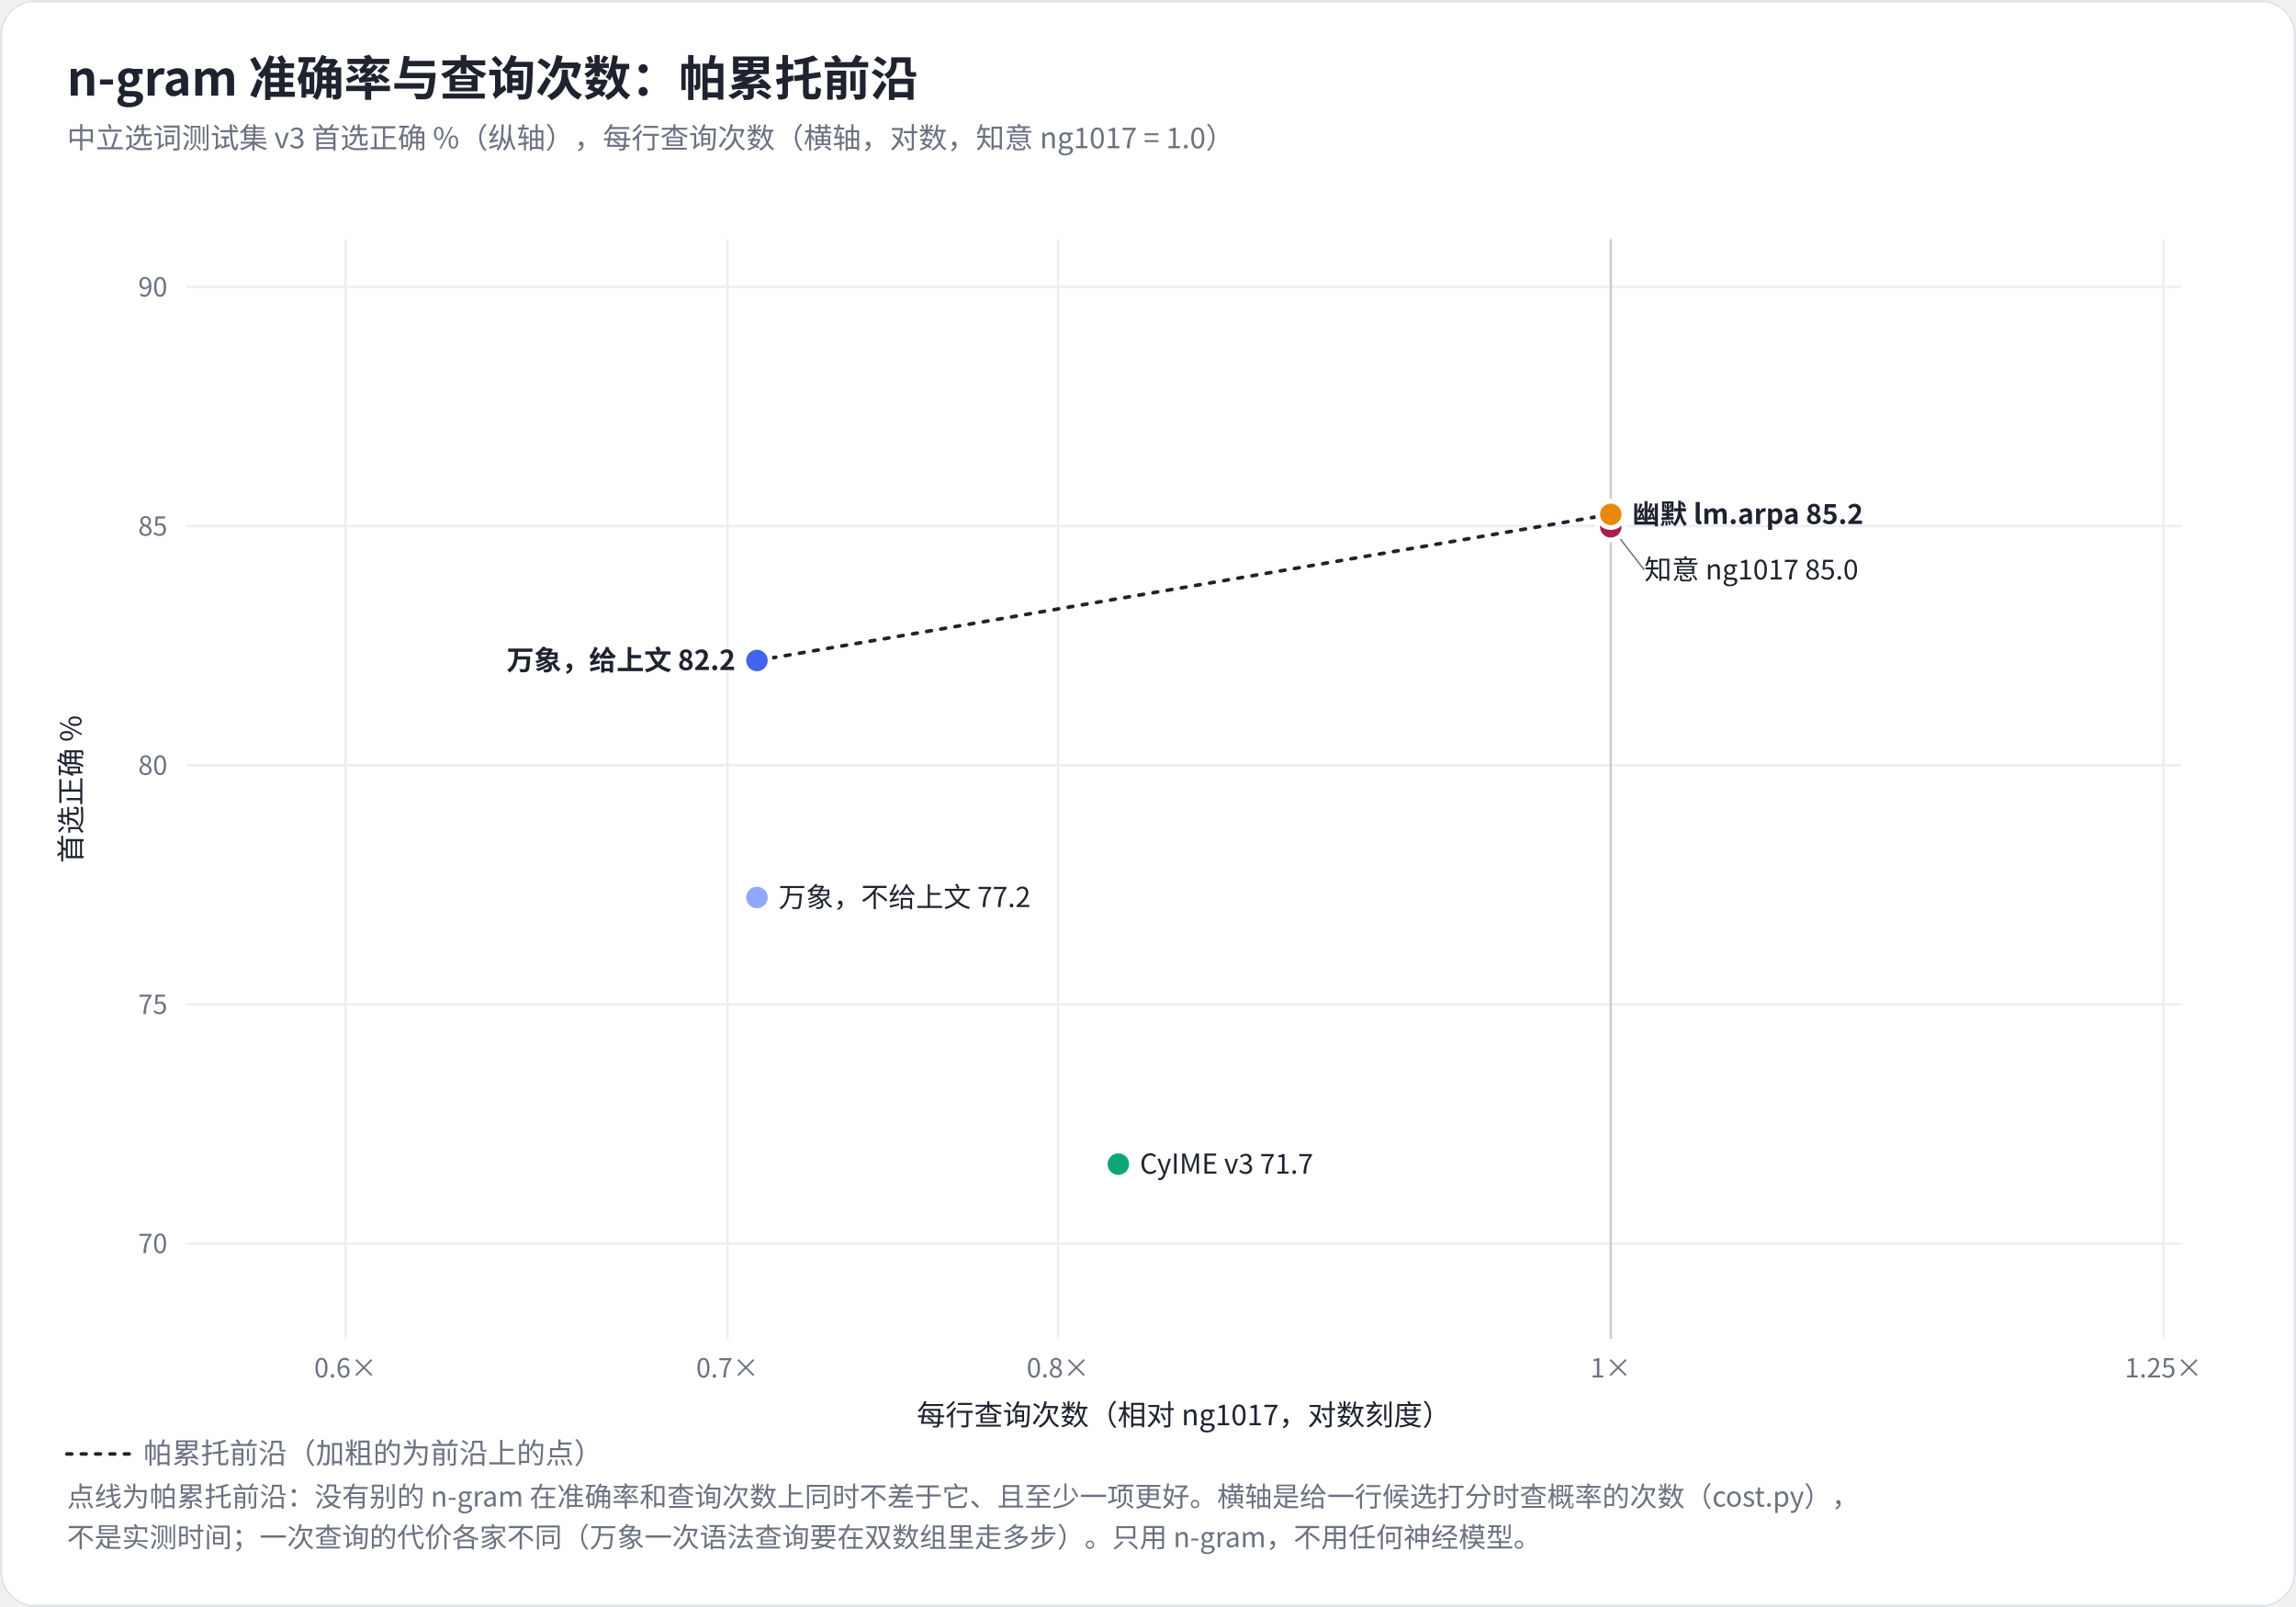
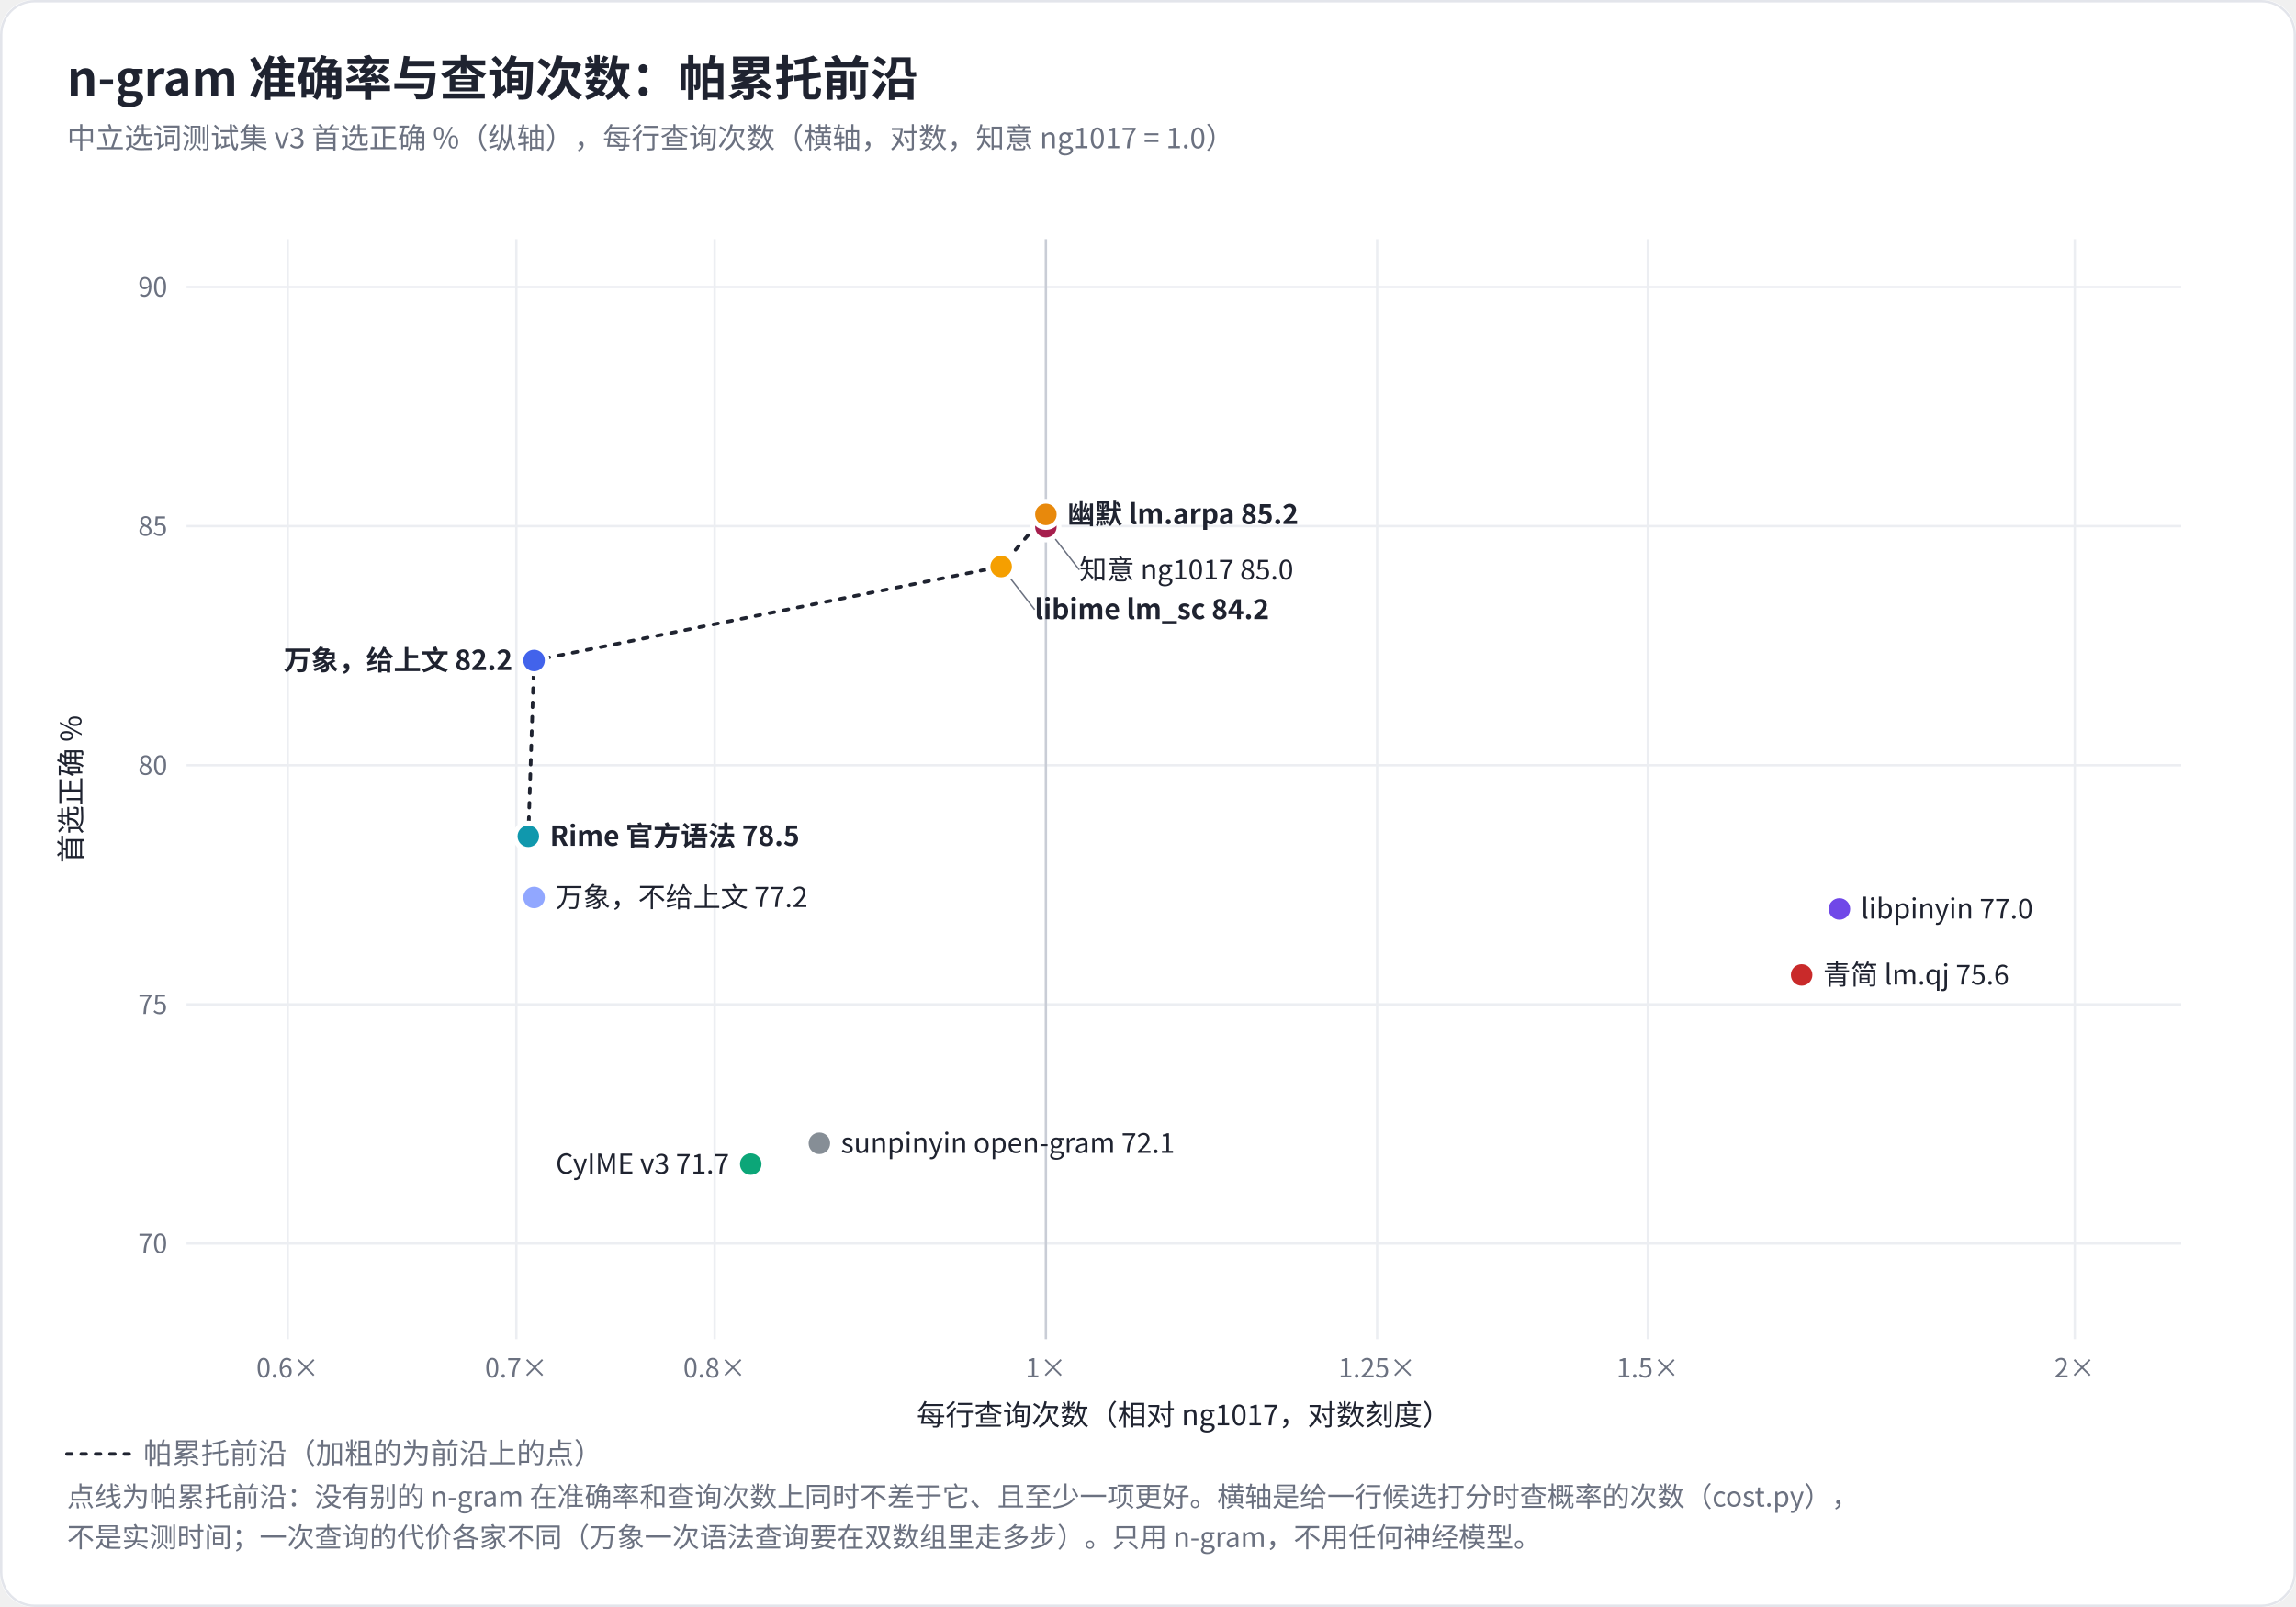
<svg xmlns="http://www.w3.org/2000/svg" width="960" height="672" viewBox="0 0 960 672" font-family="'Microsoft YaHei','PingFang SC','Noto Sans CJK SC','Segoe UI',sans-serif">
  <rect width="960" height="672" rx="14" fill="#FFFFFF" />
  <rect x="0.5" y="0.5" width="959" height="671" rx="14" fill="none" stroke="#E3E5EB" />
  <text x="28" y="40" font-size="20" font-weight="700" fill="#1F2330">n-gram 准确率与查询次数：帕累托前沿</text>
  <text x="28" y="62" font-size="12" fill="#6B7180">中立选词测试集 v3 首选正确 %（纵轴），每行查询次数（横轴，对数，知意 ng1017 = 1.0）</text>
  <line x1="78" y1="520.0" x2="912" y2="520.0" stroke="#ECEEF2" />
  <text x="70" y="524.0" font-size="11" fill="#6B7180" text-anchor="end">70</text>
  <line x1="78" y1="420.0" x2="912" y2="420.0" stroke="#ECEEF2" />
  <text x="70" y="424.0" font-size="11" fill="#6B7180" text-anchor="end">75</text>
  <line x1="78" y1="320.0" x2="912" y2="320.0" stroke="#ECEEF2" />
  <text x="70" y="324.0" font-size="11" fill="#6B7180" text-anchor="end">80</text>
  <line x1="78" y1="220.0" x2="912" y2="220.0" stroke="#ECEEF2" />
  <text x="70" y="224.0" font-size="11" fill="#6B7180" text-anchor="end">85</text>
  <line x1="78" y1="120.0" x2="912" y2="120.0" stroke="#ECEEF2" />
  <text x="70" y="124.0" font-size="11" fill="#6B7180" text-anchor="end">90</text>
-   <line x1="144.5" y1="100" x2="144.5" y2="560" stroke="#ECEEF2" />
-   <text x="144.5" y="576" font-size="11" fill="#6B7180" text-anchor="middle">0.6×</text>
-   <line x1="304.2" y1="100" x2="304.2" y2="560" stroke="#ECEEF2" />
-   <text x="304.2" y="576" font-size="11" fill="#6B7180" text-anchor="middle">0.7×</text>
-   <line x1="442.4" y1="100" x2="442.4" y2="560" stroke="#ECEEF2" />
-   <text x="442.4" y="576" font-size="11" fill="#6B7180" text-anchor="middle">0.8×</text>
-   <line x1="673.5" y1="100" x2="673.5" y2="560" stroke="#C9CDD6" />
-   <text x="673.5" y="576" font-size="11" fill="#6B7180" text-anchor="middle">1×</text>
-   <line x1="904.6" y1="100" x2="904.6" y2="560" stroke="#ECEEF2" />
-   <text x="904.6" y="576" font-size="11" fill="#6B7180" text-anchor="middle">1.25×</text>
+   <line x1="120.3" y1="100" x2="120.3" y2="560" stroke="#ECEEF2" />
+   <text x="120.3" y="576" font-size="11" fill="#6B7180" text-anchor="middle">0.6×</text>
+   <line x1="215.9" y1="100" x2="215.9" y2="560" stroke="#ECEEF2" />
+   <text x="215.9" y="576" font-size="11" fill="#6B7180" text-anchor="middle">0.7×</text>
+   <line x1="298.8" y1="100" x2="298.8" y2="560" stroke="#ECEEF2" />
+   <text x="298.8" y="576" font-size="11" fill="#6B7180" text-anchor="middle">0.8×</text>
+   <line x1="437.3" y1="100" x2="437.3" y2="560" stroke="#C9CDD6" />
+   <text x="437.3" y="576" font-size="11" fill="#6B7180" text-anchor="middle">1×</text>
+   <line x1="575.8" y1="100" x2="575.8" y2="560" stroke="#ECEEF2" />
+   <text x="575.8" y="576" font-size="11" fill="#6B7180" text-anchor="middle">1.25×</text>
+   <line x1="689.0" y1="100" x2="689.0" y2="560" stroke="#ECEEF2" />
+   <text x="689.0" y="576" font-size="11" fill="#6B7180" text-anchor="middle">1.5×</text>
+   <line x1="867.5" y1="100" x2="867.5" y2="560" stroke="#ECEEF2" />
+   <text x="867.5" y="576" font-size="11" fill="#6B7180" text-anchor="middle">2×</text>
  <text x="495.0" y="596" font-size="12" fill="#1F2330" text-anchor="middle">每行查询次数（相对 ng1017，对数刻度）</text>
  <text x="34" y="330.0" font-size="12" fill="#1F2330" text-anchor="middle" transform="rotate(-90 34 330.0)">首选正确 %</text>
-   <path d="M316.5,276.2 L673.5,215.1" fill="none" stroke="#1F2330" stroke-width="1.5" stroke-dasharray="2 4" stroke-linecap="round" />
-   <text x="682.5" y="219.1" font-size="11.5" font-weight="700" fill="#1F2330" text-anchor="start">幽默 lm.arpa 85.2</text>
-   <line x1="673.5" y1="220.3" x2="687.5" y2="238.3" stroke="#6B7180" stroke-width="0.6" />
-   <text x="687.5" y="242.3" font-size="11.5" fill="#1F2330" text-anchor="start">知意 ng1017 85.0</text>
-   <text x="307.5" y="280.2" font-size="11.5" font-weight="700" fill="#1F2330" text-anchor="end">万象，给上文 82.2</text>
-   <text x="325.5" y="379.3" font-size="11.5" fill="#1F2330" text-anchor="start">万象，不给上文 77.2</text>
-   <text x="476.6" y="490.8" font-size="11.5" fill="#1F2330" text-anchor="start">CyIME v3 71.7</text>
-   <circle cx="673.5" cy="220.3" r="5.5" fill="#A61E4D" stroke="#FFFFFF" stroke-width="2" />
-   <circle cx="673.5" cy="215.1" r="5.5" fill="#E8890C" stroke="#FFFFFF" stroke-width="2" />
-   <circle cx="316.5" cy="276.2" r="5.5" fill="#4263EB" stroke="#FFFFFF" stroke-width="2" />
-   <circle cx="316.5" cy="375.3" r="5.5" fill="#91A7FF" stroke="#FFFFFF" stroke-width="2" />
-   <circle cx="467.6" cy="486.8" r="5.5" fill="#0CA678" stroke="#FFFFFF" stroke-width="2" />
+   <path d="M220.9,349.7 L223.3,276.2 L418.6,236.9 L437.3,215.1" fill="none" stroke="#1F2330" stroke-width="1.5" stroke-dasharray="2 4" stroke-linecap="round" />
+   <text x="446.3" y="219.1" font-size="11.5" font-weight="700" fill="#1F2330" text-anchor="start">幽默 lm.arpa 85.2</text>
+   <line x1="437.3" y1="220.3" x2="451.3" y2="238.3" stroke="#6B7180" stroke-width="0.6" />
+   <text x="451.3" y="242.3" font-size="11.5" fill="#1F2330" text-anchor="start">知意 ng1017 85.0</text>
+   <line x1="418.6" y1="236.9" x2="432.6" y2="254.9" stroke="#6B7180" stroke-width="0.6" />
+   <text x="432.6" y="258.9" font-size="11.5" font-weight="700" fill="#1F2330" text-anchor="start">libime lm_sc 84.2</text>
+   <text x="214.3" y="280.2" font-size="11.5" font-weight="700" fill="#1F2330" text-anchor="end">万象，给上文 82.2</text>
+   <text x="229.9" y="353.7" font-size="11.5" font-weight="700" fill="#1F2330" text-anchor="start">Rime 官方语法 78.5</text>
+   <text x="232.3" y="379.3" font-size="11.5" fill="#1F2330" text-anchor="start">万象，不给上文 77.2</text>
+   <text x="778.1" y="384.1" font-size="11.5" fill="#1F2330" text-anchor="start">libpinyin 77.0</text>
+   <text x="762.3" y="411.7" font-size="11.5" fill="#1F2330" text-anchor="start">青简 lm.qj 75.6</text>
+   <text x="351.6" y="482.1" font-size="11.5" fill="#1F2330" text-anchor="start">sunpinyin open-gram 72.1</text>
+   <text x="304.9" y="490.8" font-size="11.5" fill="#1F2330" text-anchor="end">CyIME v3 71.7</text>
+   <circle cx="437.3" cy="220.3" r="5.5" fill="#A61E4D" stroke="#FFFFFF" stroke-width="2" />
+   <circle cx="437.3" cy="215.1" r="5.5" fill="#E8890C" stroke="#FFFFFF" stroke-width="2" />
+   <circle cx="418.6" cy="236.9" r="5.5" fill="#F59F00" stroke="#FFFFFF" stroke-width="2" />
+   <circle cx="223.3" cy="276.2" r="5.5" fill="#4263EB" stroke="#FFFFFF" stroke-width="2" />
+   <circle cx="223.3" cy="375.3" r="5.5" fill="#91A7FF" stroke="#FFFFFF" stroke-width="2" />
+   <circle cx="220.9" cy="349.7" r="5.5" fill="#1098AD" stroke="#FFFFFF" stroke-width="2" />
+   <circle cx="753.3" cy="407.7" r="5.5" fill="#C92A2A" stroke="#FFFFFF" stroke-width="2" />
+   <circle cx="769.1" cy="380.1" r="5.5" fill="#7048E8" stroke="#FFFFFF" stroke-width="2" />
+   <circle cx="342.6" cy="478.1" r="5.5" fill="#868E96" stroke="#FFFFFF" stroke-width="2" />
+   <circle cx="313.9" cy="486.8" r="5.5" fill="#0CA678" stroke="#FFFFFF" stroke-width="2" />
  <line x1="28" y1="608" x2="54" y2="608" stroke="#1F2330" stroke-width="1.5" stroke-dasharray="2 4" stroke-linecap="round" />
  <text x="60" y="612" font-size="12" fill="#6B7180">帕累托前沿（加粗的为前沿上的点）</text>
  <text x="28" y="630" font-size="11.5" fill="#6B7180">点线为帕累托前沿：没有别的 n-gram 在准确率和查询次数上同时不差于它、且至少一项更好。横轴是给一行候选打分时查概率的次数（cost.py），</text>
  <text x="28" y="647" font-size="11.5" fill="#6B7180">不是实测时间；一次查询的代价各家不同（万象一次语法查询要在双数组里走多步）。只用 n-gram，不用任何神经模型。</text>
</svg>
